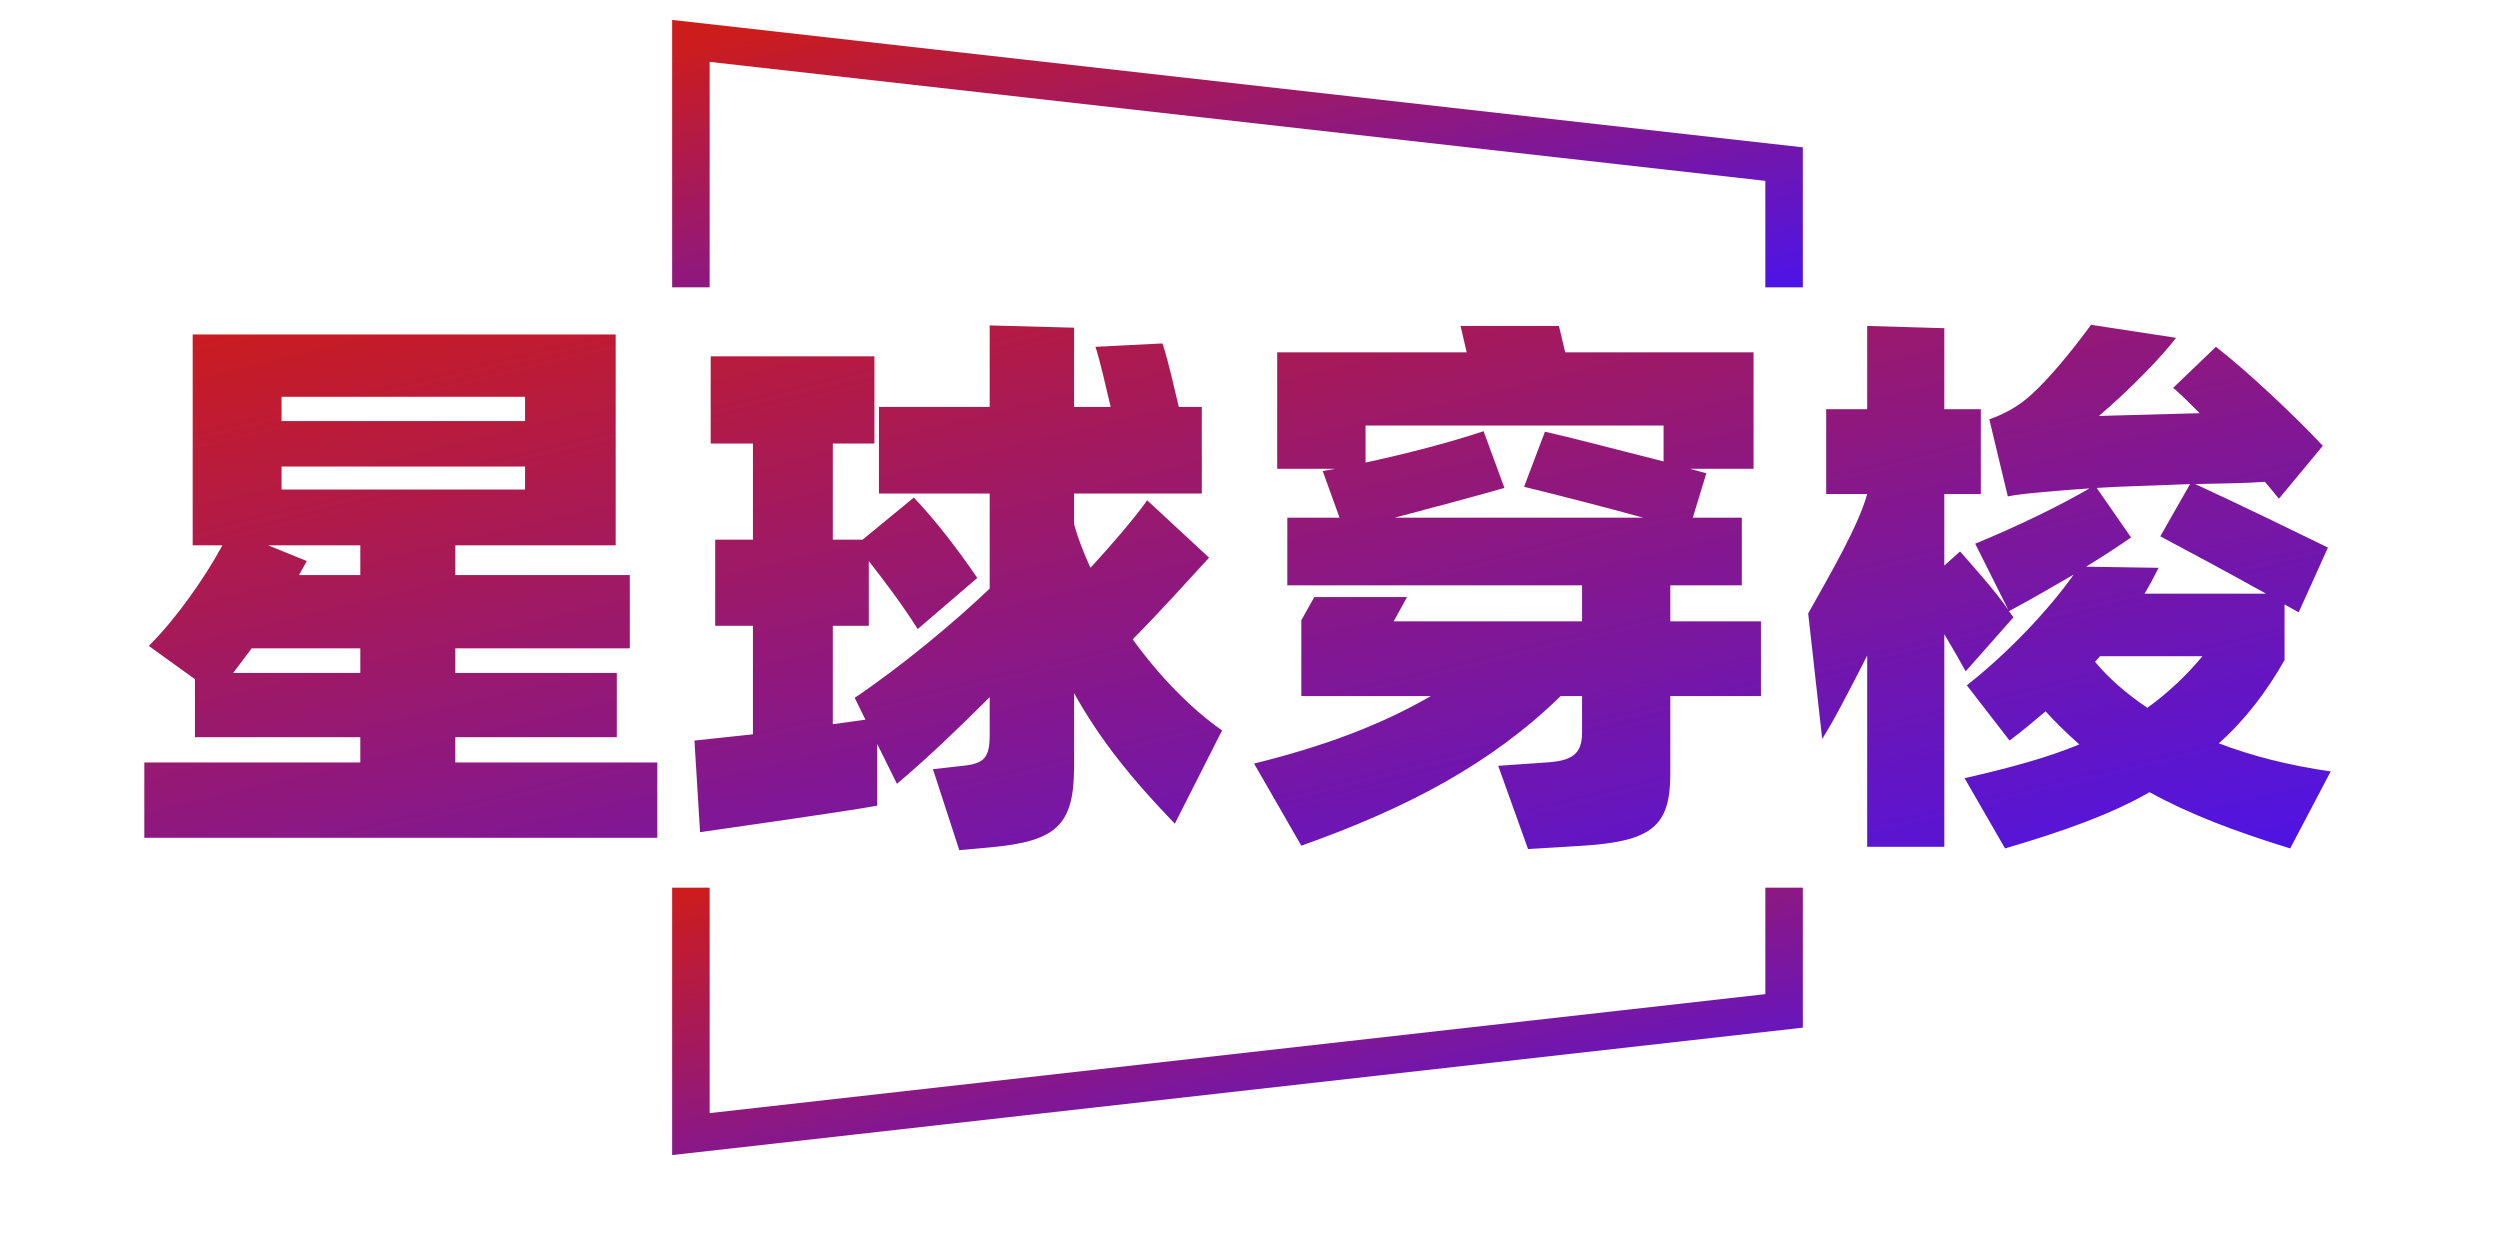
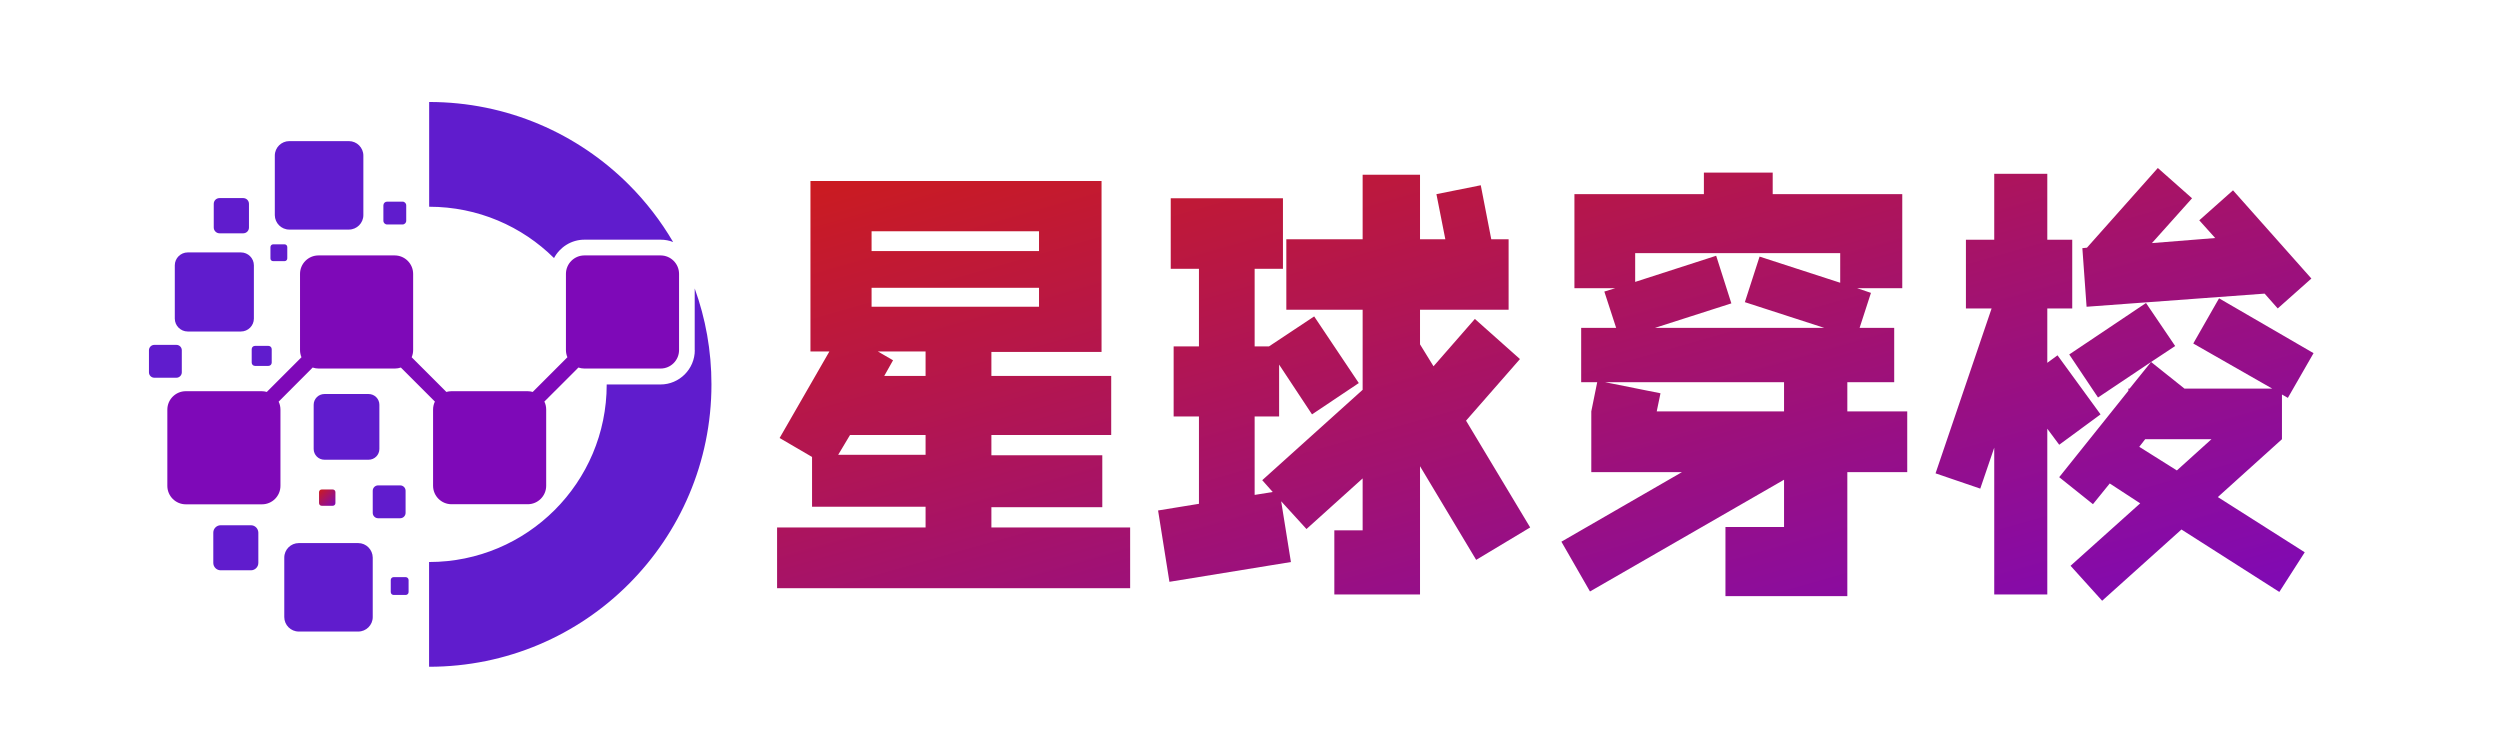
- <svg xmlns="http://www.w3.org/2000/svg" data-v-0dd9719b="" version="1.0" width="60" height="30" viewBox="150 78 42 100" preserveAspectRatio="xMidYMid meet" color-interpolation-filters="sRGB" style="margin: auto;">
-   <g data-v-0dd9719b="" fill="url(#linearGradientBg)" class="bordersvg b-d1" transform="translate(82.54501,81.2725)">
-     <polyline stroke="url(#linearGradientBg)" stroke-width="3" fill-opacity="0" points="43.727,19.712 43.727,0 131.182,9.856 131.182,19.712" />
-     <polyline stroke="url(#linearGradientBg)" stroke-width="3" fill-opacity="0" points="43.727,67.743 43.727,87.455 131.182,77.599 131.182,67.743" />
-     <g transform="translate(0,19.71249)">
+ <svg xmlns="http://www.w3.org/2000/svg" data-v-0dd9719b="" version="1.0" width="100" height="30" viewBox="72 84 200 80" preserveAspectRatio="xMidYMid meet" color-interpolation-filters="sRGB" style="margin: auto;">
+   <g data-v-0dd9719b="" fill="url(#linearGradientBg)" class="icon-text-wrapper icon-svg-group iconsvg" transform="translate(54.555,94.87861)">
+     <g class="iconsvg-imagesvg" transform="translate(0,0)">
      <g>
-         <rect data-gra="graph-name-bg" stroke-width="2" class="i-icon-bg" x="0" y="0" width="174.91" height="48.03" fill-opacity="0" />
+         <rect fill="url(#linearGradientBg)" fill-opacity="0" stroke-width="2" x="0" y="0" width="60" height="60.243" class="image-rect" />
+         <svg x="0" y="0" width="60" height="60.243" filtersec="colorsb8649217430" class="image-svg-svg primary" style="overflow: visible;">
+           <svg viewBox="0 8.7 618.1 620.6">
+             <path d="M136.5 183.6H149c1.7 0 3-1.4 3-3v-12.5c0-1.7-1.4-3-3-3h-12.5c-1.7 0-3 1.4-3 3v12.5c-.1 1.7 1.3 3 3 3zM112.9 280.3v14.8c0 2 1.6 3.6 3.6 3.6h14.8c2 0 3.6-1.6 3.6-3.6v-14.8c0-2-1.6-3.6-3.6-3.6h-14.8c-2 0-3.6 1.6-3.6 3.6zM36.1 305.8v-24.3c0-3.2-2.6-5.9-5.9-5.9H5.9c-3.2 0-5.9 2.6-5.9 5.9v24.3c0 3.2 2.6 5.9 5.9 5.9h24.3c3.2 0 5.9-2.7 5.9-5.9zM42.6 260.9h58.5c7.8 0 14.2-6.4 14.2-14.2v-58.5c0-7.8-6.4-14.2-14.2-14.2H42.6c-7.8 0-14.2 6.4-14.2 14.2v58.5c0 7.8 6.4 14.2 14.2 14.2zM154.2 148.9h65.5c8.7 0 15.9-7.1 15.9-15.9V67.6c0-8.7-7.1-15.9-15.9-15.9h-65.5c-8.7 0-15.9 7.1-15.9 15.9v65.5c.1 8.7 7.2 15.8 15.9 15.8zM478.5 160h83.7c4.9 0 9.5.9 13.8 2.6-13.5-23.1-29.9-44.3-48.7-63.1C471.2 43.4 393.6 8.7 307.9 8.7V123.8c53.5 0 102 21.5 137.2 56.4 6.4-12 19-20.2 33.4-20.2zM261.7 118.2c-2.3 0-4.1 1.8-4.1 4.1v16.9c0 2.3 1.8 4.1 4.1 4.1h16.9c2.3 0 4.1-1.8 4.1-4.1v-16.9c0-2.3-1.8-4.1-4.1-4.1h-16.9zM77.5 153h26.1c3.5 0 6.3-2.8 6.3-6.3v-26.1c0-3.5-2.8-6.3-6.3-6.3H77.5c-3.5 0-6.3 2.8-6.3 6.3v26.1c0 3.4 2.9 6.3 6.3 6.3zM282.1 530.8h-13.2c-1.8 0-3.2 1.4-3.2 3.2v13.2c0 1.8 1.4 3.2 3.2 3.2h13.2c1.8 0 3.2-1.4 3.2-3.2V534c0-1.8-1.5-3.2-3.2-3.2zM599.8 281.4c0 20.7-16.9 37.7-37.7 37.7H503c0 107.8-87.4 195.1-195.2 195.1V629.3c85.7 0 163.3-34.7 219.4-90.9 56.1-56.1 90.9-133.7 90.9-219.4 0-37-6.5-72.5-18.4-105.4v67.8zM112.1 473.8H78.8c-4.4 0-8.1 3.6-8.1 8.1v33.3c0 4.4 3.6 8.1 8.1 8.1h33.3c4.4 0 8.1-3.6 8.1-8.1v-33.3c-.1-4.5-3.7-8.1-8.1-8.1zM282 460.2v-24.3c0-3.2-2.6-5.9-5.9-5.9h-24.3c-3.2 0-5.9 2.6-5.9 5.9v24.3c0 3.2 2.6 5.9 5.9 5.9h24.3c3.3 0 5.9-2.7 5.9-5.9zM230 493.4h-65.4c-8.7 0-15.9 7.1-15.9 15.9v65.4c0 8.7 7.1 15.9 15.9 15.9H230c8.7 0 15.9-7.1 15.9-15.9v-65.4c-.1-8.7-7.2-15.9-15.9-15.9zM253.2 390v-48.6c0-6.5-5.3-11.8-11.8-11.8h-48.6c-6.5 0-11.8 5.3-11.8 11.8V390c0 6.5 5.3 11.8 11.8 11.8h48.6c6.5 0 11.8-5.3 11.8-11.8z" fill="rgba(96, 28, 205, 1)" />
+             <linearGradient id="a23ca9a45-1be7-40b5-9436-d6ce29d47b8b" gradientUnits="userSpaceOnUse" x1="20.209" y1="314.098" x2="582.468" y2="314.098">
+               <stop offset="0" stop-color="rgba(126, 9, 184, 1)" />
+               <stop offset="1" stop-color="rgba(126, 9, 184, 1)" />
+             </linearGradient>
+             <path d="M179.9 300.5c2.1.7 4.3 1.1 6.6 1.1h83.7c2.3 0 4.6-.4 6.6-1.1l37.4 37.4c-1.3 2.7-2 5.7-2 8.8v83.7c0 11.2 9.1 20.3 20.3 20.3h83.7c11.2 0 20.3-9.1 20.3-20.3v-83.7c0-3.2-.7-6.2-2-8.8l37.4-37.4c2.1.7 4.3 1.1 6.6 1.1h83.7c11.2 0 20.3-9.1 20.3-20.3v-83.7c0-11.2-9.1-20.3-20.3-20.3h-83.7c-11.2 0-20.3 9.1-20.3 20.3v83.7c0 2.8.6 5.5 1.6 7.9l-38.1 38.1c-1.8-.5-3.6-.8-5.6-.8h-83.7c-1.9 0-3.8.3-5.6.8l-38.1-38.1c1-2.4 1.6-5.1 1.6-7.9v-83.7c0-11.2-9.1-20.3-20.3-20.3h-83.7c-11.2 0-20.3 9.1-20.3 20.3v83.7c0 2.8.6 5.5 1.6 7.9l-38.1 38.1c-1.8-.5-3.6-.8-5.6-.8H40.5c-11.2 0-20.3 9.1-20.3 20.3v83.7c0 11.2 9.1 20.3 20.3 20.3h83.7c11.2 0 20.3-9.1 20.3-20.3v-83.7c0-3.2-.7-6.2-2-8.8l37.4-37.5z" fill="url(#a23ca9a45-1be7-40b5-9436-d6ce29d47b8b)" />
+             <path d="M189.8 434.5c-1.6 0-2.9 1.3-2.9 2.9v12.1c0 1.6 1.3 2.9 2.9 2.9H202c1.6 0 2.9-1.3 2.9-2.9v-12.1c0-1.6-1.3-2.9-2.9-2.9h-12.2z" fill="url(#linearGradientBg)" />
+           </svg>
+         </svg>
      </g>
-       <g transform="translate(0,3)">
-         <g data-gra="path-name" fill-rule="" class="tp-name">
-           <g transform="scale(1)">
-             <g>
-               <path d="M26.59-1.71L26.59-3.73 39.51-3.73 39.51-8.87 26.59-8.87 26.59-10.84 40.55-10.84 40.55-16.7 26.59-16.7 26.59-19.08 39.42-19.08 39.42-35.95 5.58-35.95 5.58-19.08 7.96-19.08C6.52-16.43 4.23-13.18 2.07-11.03L5.76-8.37 5.76-3.73 18.99-3.73 18.99-1.71 1.71-1.71 1.71 4.32 42.75 4.32 42.75-1.71ZM32.17-30.96L32.17-29.02 12.69-29.02 12.69-30.96ZM12.69-23.54L12.69-25.38 32.17-25.38 32.17-23.54ZM18.99-19.08L18.99-16.7 14.08-16.7 14.71-17.82 11.61-19.08ZM8.82-8.87L10.3-10.84 18.99-10.84 18.99-8.87ZM87.93-4.27C85.41-6.03 82.89-8.64 80.78-11.56 82.84-13.63 85.45-16.52 86.89-18.09L81.94-22.68C80.82-21.11 79.02-19.04 77.4-17.28 76.86-18.5 76.41-19.57 76.09-20.79L76.09-23.22 86.31-23.22 86.31-30.15 84.47-30.15C84.1-31.63 83.66-33.75 83.16-35.23L77.8-34.96C78.12-34.02 78.61-31.9 79.02-30.15L76.09-30.15 76.09-36.49 69.34-36.67 69.34-30.15 60.48-30.15 60.48-23.22 69.34-23.22 69.34-15.62C66.51-12.91 62.28-9.4 58.54-6.88L59.4-5.13 56.79-4.77 56.79-12.64 59.67-12.64 59.67-17.82C60.93-16.2 62.37-14.31 63.58-12.38L68.35-16.47C66.78-18.77 65.02-21.06 63.27-22.9L59.17-19.53 56.79-19.53 56.79-27.22 60.12-27.22 60.12-34.2 47.02-34.2 47.02-27.22 50.4-27.22 50.4-19.53 47.38-19.53 47.38-12.64 50.4-12.64 50.4-3.96 45.72-3.46 46.17 3.87C49.45 3.38 57.02 2.34 60.34 1.75L60.34-3.19 61.92 0C64.22-1.93 66.87-4.46 69.34-6.93L69.34-3.96C69.34-2.11 68.94-1.62 67.19-1.44L64.8-1.17 66.91 5.31 69.44 5.08C74.61 4.59 76.09 3.38 76.09-1.35L76.09-7.25C78.21-3.46 80.73-0.36 84.15 3.19ZM131.04-13L123.79-13 123.79-15.88 129.51-15.88 129.51-21.29 125.59-21.29 126.67-24.84 125.37-25.2 130.45-25.2 130.45-34.52 115.38-34.52 114.88-36.63 107.01-36.63 107.5-34.52 92.34-34.52 92.34-25.2 96.97-25.2 95.98-25.02 97.33-21.29 93.15-21.29 93.15-15.88 116.73-15.88 116.73-13 101.66-13 102.73-14.94 95.31-14.94 94.27-13.09 94.27-7.02 104.63-7.02C100.66-4.72 96.12-3.01 90.49-1.62L94.27 4.95C102.78 1.93 109.48-1.62 115.02-7.02L116.73-7.02 116.73-4.09C116.73-2.34 115.88-1.84 113.89-1.71L110.02-1.44 112.41 5.22 116.86 4.95C122.26 4.59 123.79 3.42 123.79-0.77L123.79-7.02 131.04-7.02ZM108.85-28.21C106.16-27.31 102.69-26.41 99.41-25.7L99.41-28.66 123.25-28.66 123.25-25.79C120.06-26.59 115.96-27.68 113.76-28.17L112.09-23.76C114.84-23.09 118.39-22.18 121.63-21.29L101.74-21.29C104.94-22.14 108-22.95 110.52-23.67ZM176.62-0.99C173.25-1.48 170.37-2.21 167.67-3.24 169.83-5.17 171.49-7.38 172.93-9.9L172.93-14.35 174.06-13.72 176.4-18.9C174.01-20.07 168.93-22.54 165.78-23.98 167.71-24.03 169.6-24.03 171.36-24.16L172.48-22.81 175.99-27.04C173.83-29.34 170.1-32.89 167.44-34.96L164.02-31.68C164.7-31.09 165.37-30.42 166.14-29.65L158.08-29.43C160.56-31.54 163.17-34.24 164.25-35.68L157.45-36.72C155.83-34.52 154.12-32.45 152.68-31.14 151.56-30.11 150.34-29.52 149.31-29.16L150.79-22.99C151.74-23.22 155.2-23.49 157.27-23.63L157.32-23.63C154.93-22.23 151.38-20.52 148.18-19.21L150.84-13.9C149.76-15.48 147.91-17.5 146.97-18.59L145.71-17.46 145.71-23.18 148.63-23.18 148.63-29.97 145.71-29.97 145.71-36.45 139.54-36.63 139.54-29.97 136.26-29.97 136.26-23.18 139.54-23.18C138.82-20.61 136.66-16.92 134.82-13.63L135.94-3.6C136.66-4.68 138.1-7.42 139.54-10.26L139.54 5.04 145.71 5.04 145.71-11.97C146.38-10.84 147.01-9.76 147.42-9L151.24-13.32 150.88-13.81C152.55-14.71 154.3-15.71 156.06-16.74 154.12-13.99 150.88-10.53 147.51-7.88L150.93-3.46C151.96-4.23 152.91-5.04 153.81-5.8 154.66-4.86 155.56-4 156.51-3.15 153.99-2.11 151.06-1.3 147.33-0.45L150.57 5.17C155.29 3.78 159.07 2.43 162.13 0.67 165.33 2.43 168.88 3.78 173.38 5.17ZM157.9-23.67C159.7-23.8 162.49-23.85 165.37-23.98L162.99-19.8C165.28-18.59 168.61-16.79 171.45-15.21L161.73-15.21C162.13-15.88 162.49-16.56 162.85-17.28L157.05-17.37C158.44-18.22 159.61-18.99 160.65-19.71ZM158.17-10.21L166.36-10.21C165.06-8.64 163.62-7.29 161.95-6.08 160.29-7.2 158.89-8.41 157.77-9.76Z" transform="translate(-1.71, 36.72)" />
-             </g>
+     </g>
+     <g transform="translate(67,7.041388)">
+       <g data-gra="path-name" fill-rule="" class="tp-name iconsvg-namesvg">
+         <g transform="scale(1)">
+           <g>
+             <path d="M24.84-3.1L24.84-0.94 39.64-0.94 39.64 5.54 1.98 5.54 1.98-0.94 17.82-0.94 17.82-3.15 5.71-3.15 5.71-8.46 2.25-10.48 7.56-19.71 5.54-19.71 5.54-37.89 36.59-37.89 36.59-19.66 24.84-19.66 24.84-17.1 37.62-17.1 37.62-10.8 24.84-10.8 24.84-8.64 36.67-8.64 36.67-3.1 24.84-3.1ZM13.41-17.1L17.82-17.1 17.82-19.71 12.73-19.71 14.35-18.77 13.41-17.1ZM12.06-24.48L29.92-24.48 29.92-26.5 12.06-26.5 12.06-24.48ZM29.92-32.53L12.06-32.53 12.06-30.42 29.92-30.42 29.92-32.53ZM8.5-8.69L17.82-8.69 17.82-10.8 9.76-10.8 8.5-8.69ZM81.22-18.9L75.47-12.33 82.31-0.94 76.55 2.52 70.56-7.47 70.56 6.21 61.42 6.21 61.42-0.63 64.44-0.63 64.44-6.17 58.45-0.77 55.75-3.73 56.79 2.75 43.83 4.86 42.62-2.75 46.98-3.46 46.98-12.78 44.28-12.78 44.28-20.25 46.98-20.25 46.98-28.53 43.97-28.53 43.97-36.05 55.94-36.05 55.94-28.53 52.92-28.53 52.92-20.25 54.45-20.25 59.27-23.45 64.03-16.34 59.04-13 55.53-18.31 55.53-12.78 52.92-12.78 52.92-4.41 54.85-4.72 53.73-5.98 64.44-15.62 64.44-24.16 56.3-24.16 56.3-31.68 64.44-31.68 64.44-38.56 70.56-38.56 70.56-31.68 73.26-31.68 72.31-36.49 77.04-37.44 78.16-31.68 80.01-31.68 80.01-24.16 70.56-24.16 70.56-20.47 72-18.13 76.41-23.18 81.22-18.9ZM109.39-6.03L88.69 5.89 85.64 0.58 98.5-6.84 88.83-6.84 88.83-13.32 89.46-16.43 87.75-16.43 87.75-22.23 91.48-22.23 90.22-26.1 91.39-26.46 87.03-26.46 87.03-36.49 100.84-36.49 100.84-38.79 108.18-38.79 108.18-36.49 122-36.49 122-26.46 117.18-26.46 118.66-25.96 117.45-22.23 121.14-22.23 121.14-16.43 116.14-16.43 116.14-13.32 122.53-13.32 122.53-6.84 116.14-6.84 116.14 6.39 103.14 6.39 103.14-0.99 109.39-0.99 109.39-6.03ZM102.15-29.92L103.77-24.84 95.63-22.23 113.67-22.23 105.21-24.97 106.78-29.83 115.38-27.04 115.38-30.2 93.51-30.2 93.51-27.13 102.15-29.92ZM90.31-16.43L96.21-15.25 95.81-13.32 109.39-13.32 109.39-16.43 90.31-16.43ZM142.88-14.8L139.81-19.39 148-24.88 151.11-20.29 148.54-18.59 152.1-15.75 161.46-15.75 153.04-20.56 155.79-25.38 165.87-19.53 163.13-14.76 162.5-15.12 162.5-10.35 155.66-4.18 164.93 1.71 162.22 5.94 151.78-0.72 143.32 6.88 139.95 3.15 147.38-3.51 144.13-5.63 142.34-3.42 138.74-6.3 146.12-15.52 146.12-15.75 146.25-15.75 148.54-18.59 142.88-14.8ZM130.32-5.08L125.55-6.71 131.53-24.3 128.79-24.3 128.79-31.63 131.81-31.63 131.81-38.66 137.47-38.66 137.47-31.63 140.13-31.63 140.13-24.3 137.47-24.3 137.47-18.5 138.56-19.3 143.15-13 138.74-9.76 137.47-11.47 137.47 6.21 131.81 6.21 131.81-9.45 130.32-5.08ZM141.66-24.48L141.21-30.73 141.7-30.78 149.26-39.28 152.91-36.05 148.63-31.27 155.38-31.81 153.68-33.7 157.28-36.9 165.64-27.49 162.05-24.3 160.65-25.88 141.66-24.48ZM151.29-7.02L154.98-10.35 147.91-10.35 147.28-9.54 151.29-7.02Z" transform="translate(-1.98, 39.28)" />
          </g>
        </g>
      </g>
    </g>
  </g>
  <defs v-gra="od">
    <linearGradient id="linearGradientBg" x1="0%" y1="0%" x2="100%" y2="100%">
      <stop offset="0%" style="stop-color:rgba(205, 28, 28, 1);stop-opacity:1" />
-       <stop offset="100%" style="stop-color:rgb(77, 20, 230);stop-opacity:1" />
+       <stop offset="100%" style="stop-color:rgba(126, 9, 184, 1);stop-opacity:1" />
    </linearGradient>
  </defs>
</svg>
